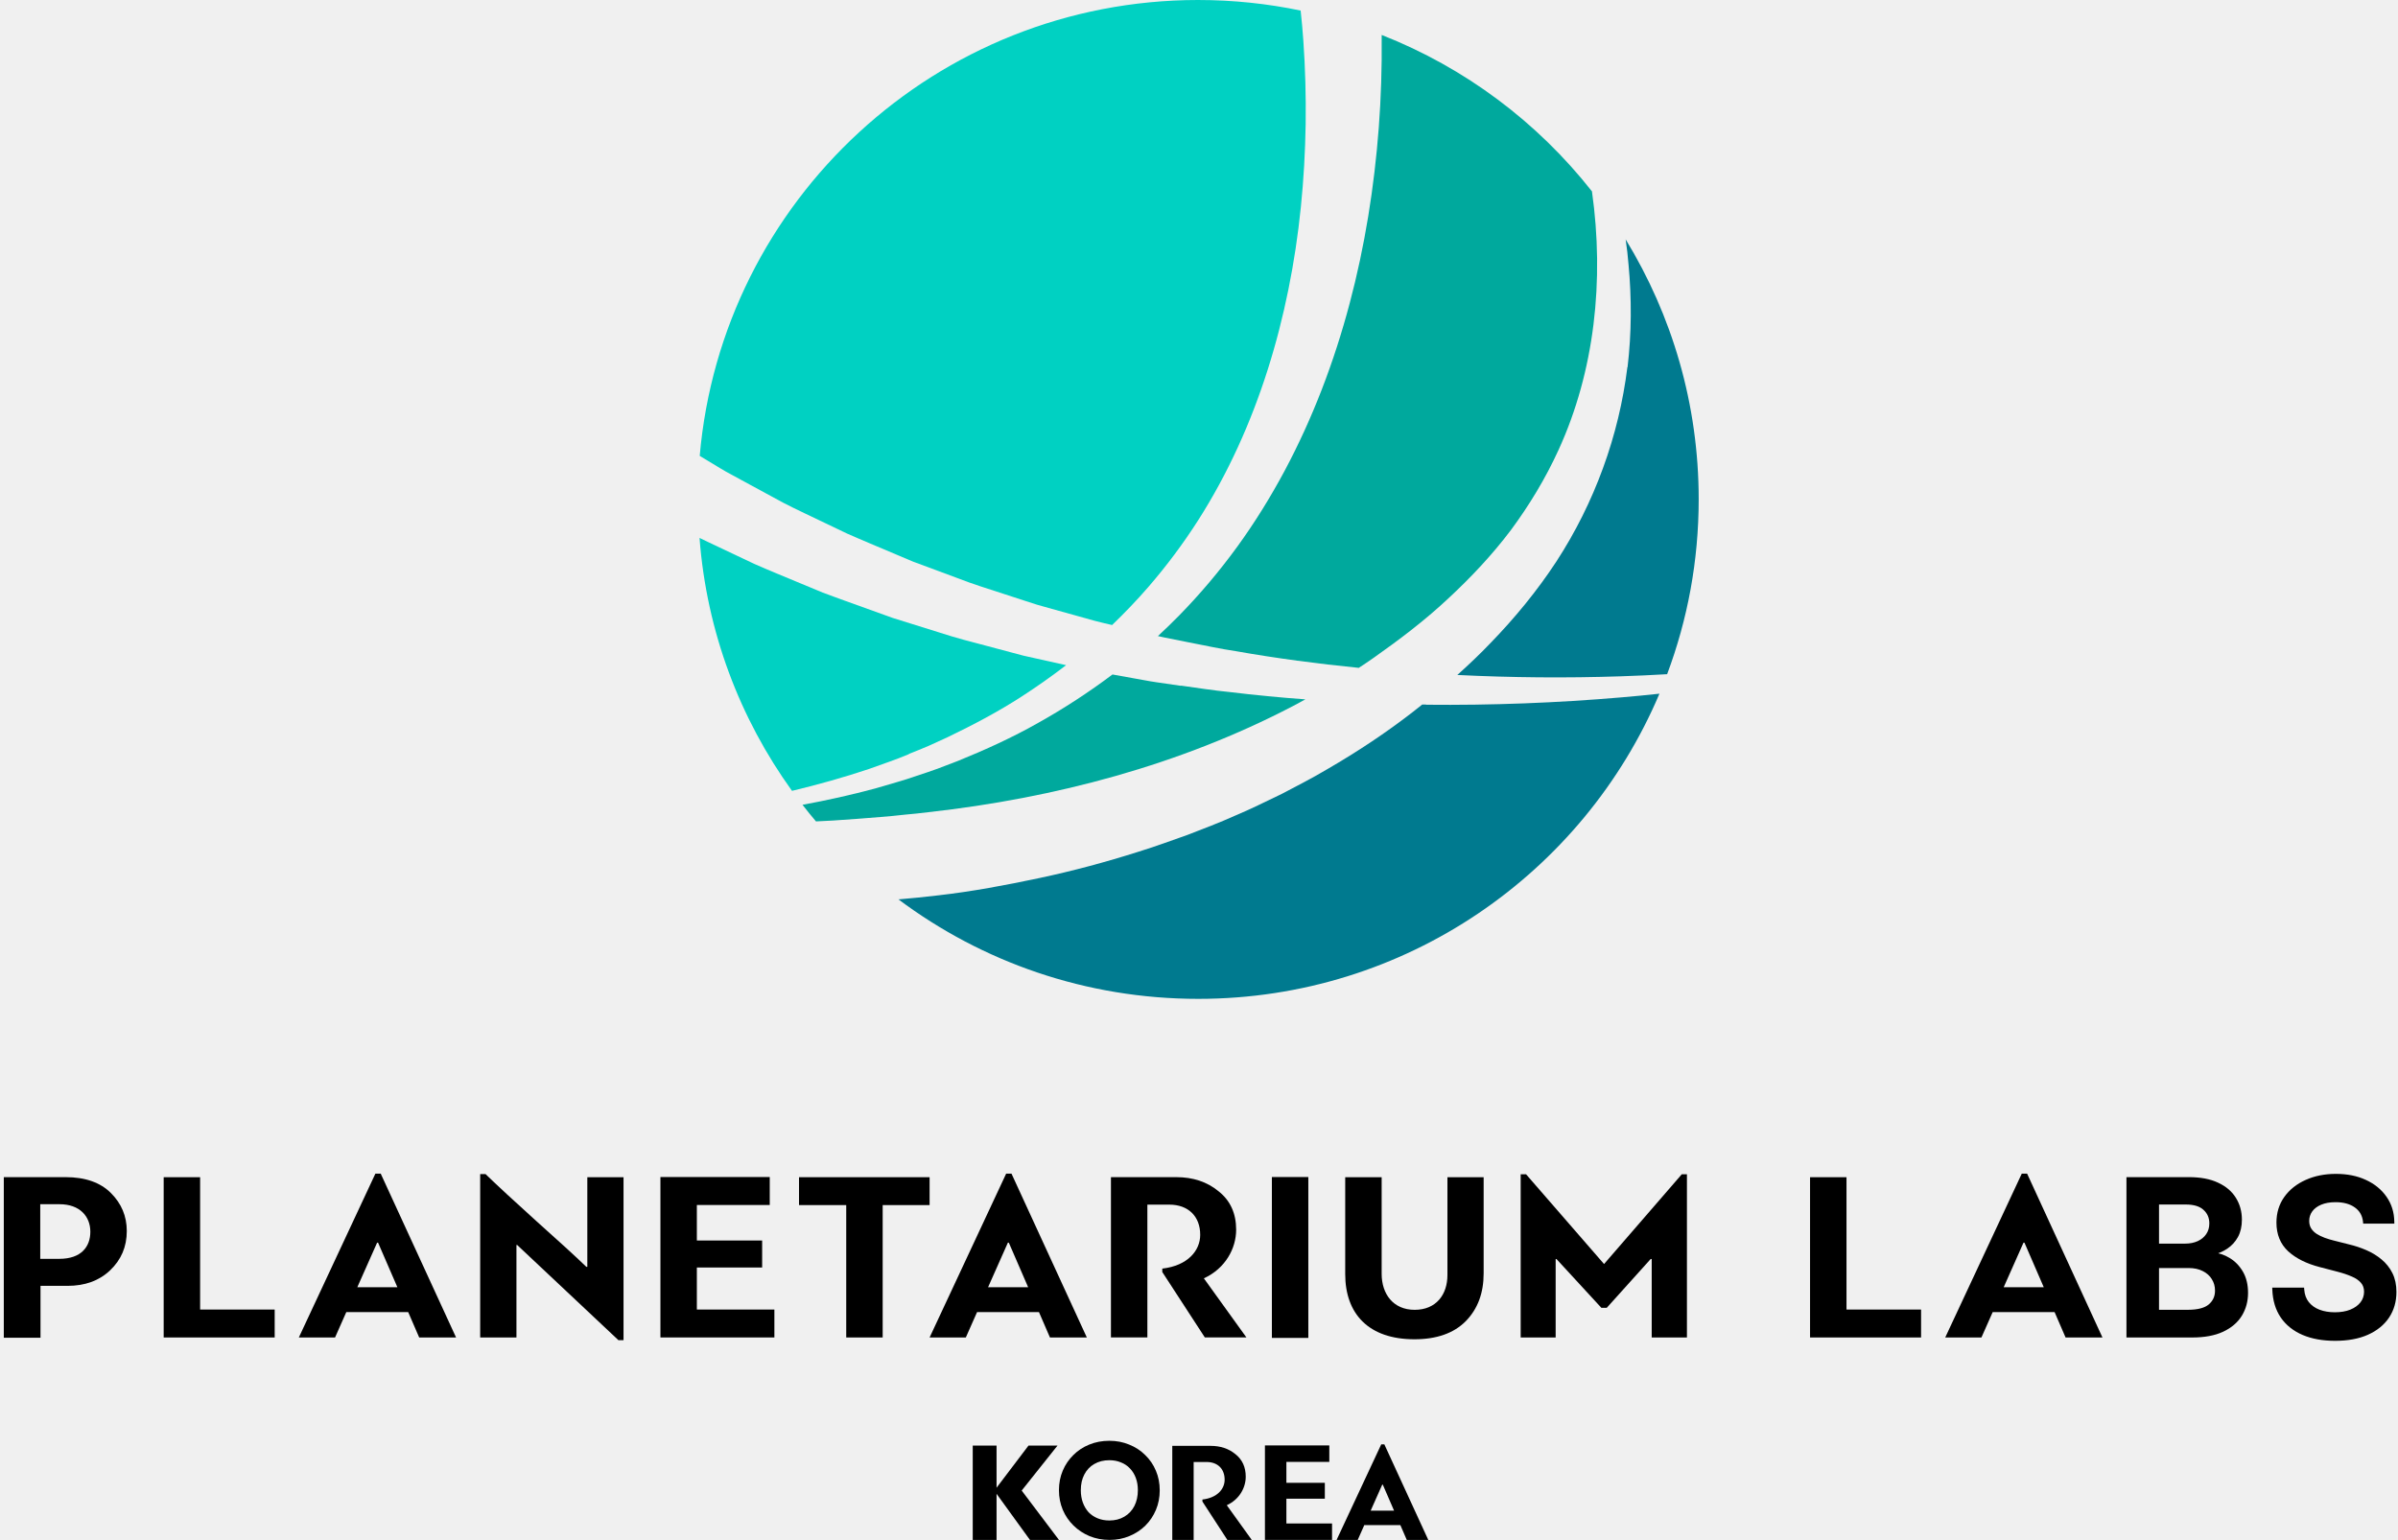
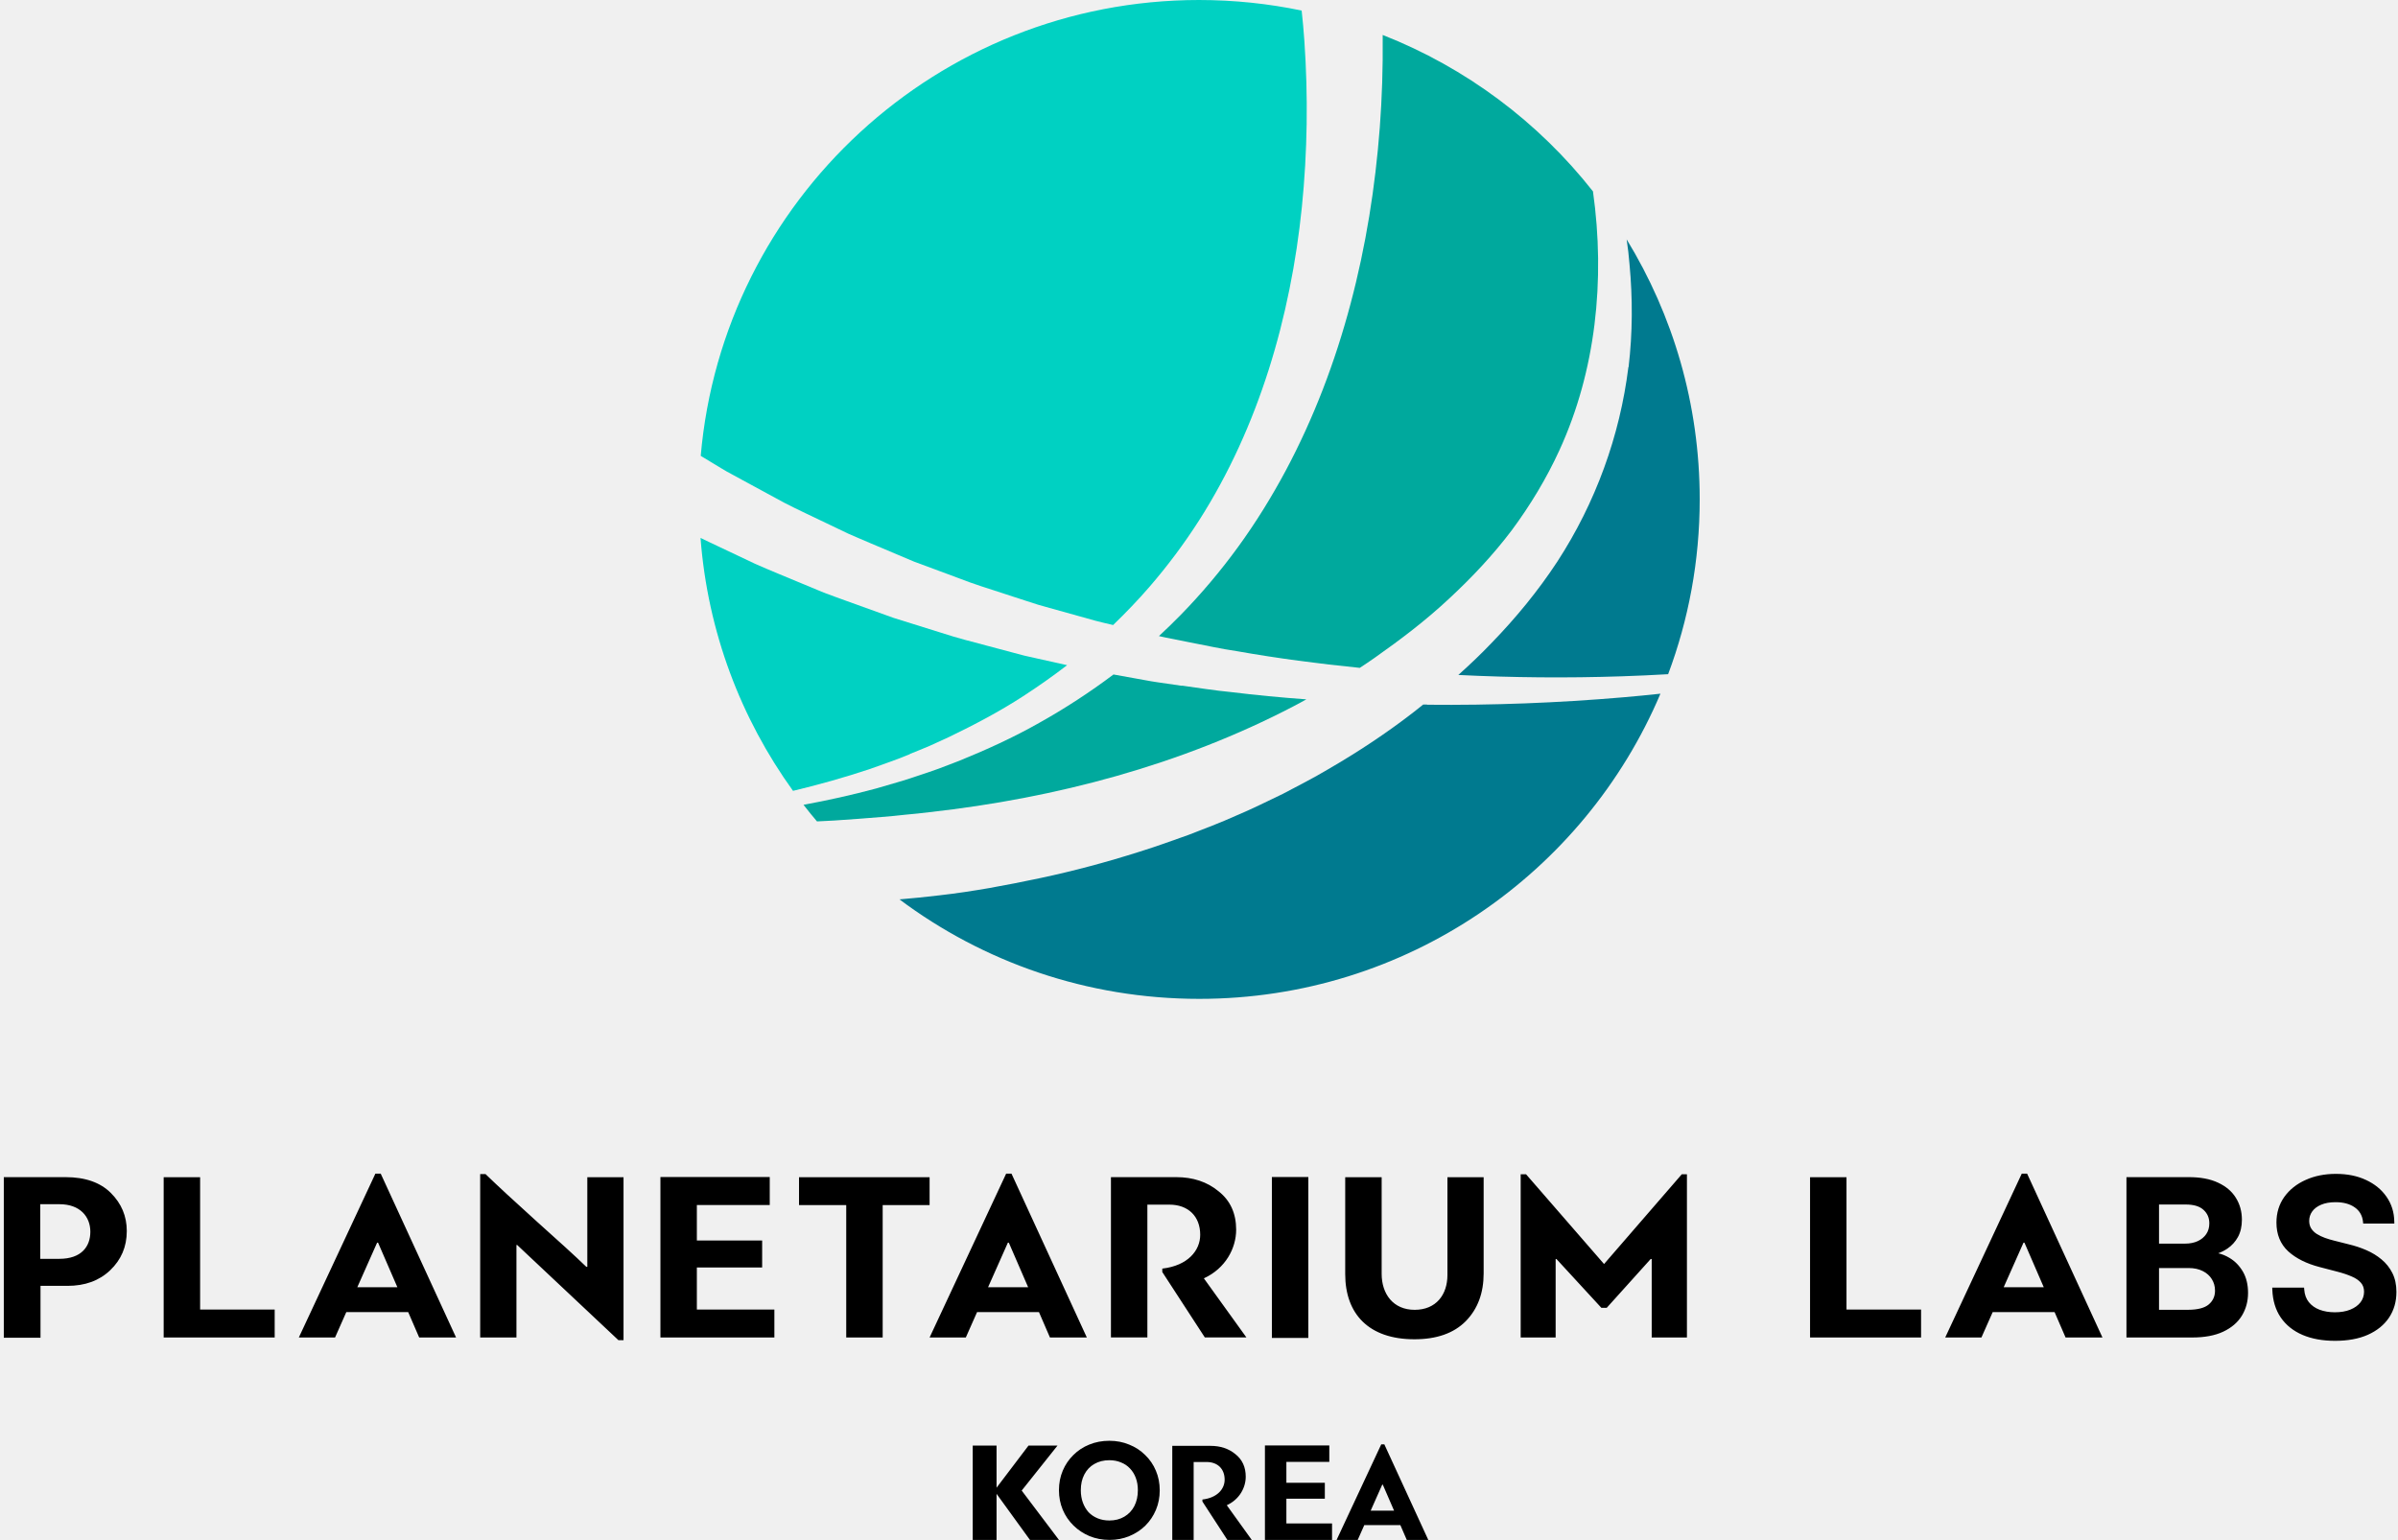
<svg xmlns="http://www.w3.org/2000/svg" width="288" height="185" viewBox="0 0 288 185" fill="none">
-   <g clip-path="url(#clip0_1754_4158)">
-     <path d="M165.593 15.309C165.05 22.45 163.929 29.556 162.08 36.501C160.242 43.434 157.676 50.206 154.289 56.551C152.59 59.723 150.694 62.792 148.579 65.699C146.464 68.606 144.141 71.363 141.633 73.924C140.8 74.778 139.934 75.609 139.067 76.416C139.344 76.485 139.621 76.543 139.91 76.601L142.742 77.166C144.626 77.524 146.51 77.95 148.417 78.227C153.307 79.093 158.231 79.739 163.189 80.235C163.79 79.842 164.391 79.439 164.981 79.023C168.078 76.843 171.107 74.547 173.869 71.963C176.632 69.402 179.198 66.68 181.452 63.692C183.671 60.692 185.613 57.485 187.173 54.07C191.519 44.588 192.698 33.674 191.195 22.992C184.653 14.674 175.95 8.133 165.94 4.199C165.94 4.326 165.94 4.441 165.94 4.568C165.975 8.168 165.859 11.744 165.593 15.32V15.309Z" fill="#00A99D" />
-     <path d="M109.142 90.582C109.928 90.26 110.725 89.96 111.511 89.614L113.834 88.552C116.897 87.076 119.903 85.495 122.746 83.649C124.561 82.472 126.329 81.227 128.04 79.912L124.364 79.092L122.919 78.769L121.486 78.389L118.62 77.627C116.701 77.12 114.782 76.635 112.898 76.012L107.211 74.236L101.606 72.217C100.669 71.871 99.733 71.548 98.808 71.19L96.058 70.048C94.22 69.275 92.37 68.537 90.556 67.729L85.146 65.168L84.013 64.626C84.869 75.92 88.868 86.337 95.121 95.012C98.242 94.263 101.328 93.397 104.368 92.382C105.975 91.794 107.604 91.263 109.176 90.594L109.142 90.582Z" fill="#00D1C2" />
-     <path d="M86.534 56.274C86.939 56.528 87.355 56.758 87.771 56.977L89.019 57.658L94.035 60.381C95.723 61.257 97.457 62.042 99.167 62.873L101.745 64.107C102.612 64.499 103.502 64.857 104.369 65.237L109.639 67.464L115.014 69.46C116.794 70.163 118.62 70.717 120.447 71.317L123.174 72.205L124.538 72.644L125.925 73.036L131.473 74.582C132.167 74.766 132.872 74.928 133.565 75.089C135.08 73.624 136.548 72.102 137.923 70.51C140.108 67.983 142.107 65.307 143.899 62.503C145.69 59.7 147.274 56.758 148.661 53.736C151.435 47.691 153.423 41.288 154.741 34.759C156.07 28.229 156.705 21.55 156.81 14.882C156.856 11.548 156.763 8.202 156.532 4.891C156.451 3.68 156.336 2.469 156.208 1.269C152.232 0.438 148.106 0 143.876 0C112.483 0.023 86.696 24.088 84.037 54.763C84.061 54.774 84.084 54.786 84.107 54.809L86.546 56.285L86.534 56.274Z" fill="#00D1C2" />
-     <path d="M141.828 82.391L138.893 81.965C137.91 81.826 136.951 81.619 135.98 81.457C135.194 81.307 134.396 81.169 133.61 81.03C130.755 83.176 127.762 85.126 124.664 86.856C121.578 88.61 118.342 90.075 115.082 91.401L112.609 92.347C111.788 92.659 110.944 92.913 110.112 93.201C108.459 93.789 106.748 94.228 105.073 94.735C102.194 95.508 99.293 96.154 96.381 96.685C96.901 97.366 97.444 98.023 97.999 98.681C98.681 98.646 99.363 98.612 100.033 98.577C101.952 98.45 103.859 98.312 105.778 98.15C106.737 98.081 107.685 97.977 108.644 97.873C109.603 97.781 110.551 97.7 111.499 97.573C126.722 95.877 141.759 91.886 155.236 84.849C155.756 84.583 156.265 84.295 156.774 84.018C153.745 83.799 150.717 83.511 147.7 83.141C145.735 82.957 143.793 82.634 141.828 82.368V82.391Z" fill="#00A99D" />
-     <path d="M171.258 84.641C171.107 84.641 170.957 84.641 170.807 84.641C170.449 84.93 170.09 85.218 169.732 85.495C166.449 88.045 162.993 90.329 159.41 92.405C157.63 93.467 155.793 94.401 153.955 95.37C152.094 96.258 150.244 97.193 148.337 97.989C146.453 98.843 144.523 99.558 142.604 100.308C140.662 101 138.721 101.704 136.756 102.315C132.837 103.561 128.85 104.634 124.827 105.487C120.805 106.341 116.76 107.103 112.691 107.564C111.096 107.76 109.501 107.91 107.906 108.049C117.939 115.559 130.399 120 143.91 120C168.819 120 190.179 104.876 199.299 83.338C197.796 83.499 196.293 83.649 194.779 83.776C186.977 84.445 179.129 84.745 171.269 84.665L171.258 84.641Z" fill="#007A8F" />
-     <path d="M195.449 44.114C194.94 48.221 193.958 52.305 192.524 56.228C191.091 60.161 189.207 63.945 186.918 67.464C184.618 70.971 181.937 74.236 179.036 77.224C177.753 78.573 176.4 79.854 175.025 81.088C181.544 81.411 188.097 81.469 194.64 81.25C196.5 81.192 198.361 81.1 200.222 80.996C202.673 74.455 204.013 67.383 204.013 59.988C204.013 48.544 200.8 37.862 195.241 28.76C195.391 29.763 195.506 30.767 195.587 31.782C195.969 35.855 195.957 39.996 195.472 44.103L195.449 44.114Z" fill="#007A8F" />
+   <g clip-path="url(#clip0_1755_5319)">
+     <path d="M165.714 15.309C165.171 22.45 164.05 29.556 162.2 36.501C160.363 43.434 157.797 50.206 154.41 56.551C152.711 59.723 150.815 62.792 148.7 65.699C146.585 68.606 144.262 71.363 141.753 73.924C140.921 74.778 140.054 75.609 139.188 76.416C139.465 76.485 139.742 76.543 140.031 76.601L142.863 77.166C144.747 77.524 146.631 77.95 148.538 78.227C153.428 79.093 158.351 79.739 163.31 80.235C163.911 79.842 164.512 79.439 165.102 79.023C168.199 76.843 171.228 74.547 173.99 71.963C176.753 69.402 179.319 66.68 181.572 63.692C183.792 60.692 185.733 57.485 187.294 54.07C191.64 44.588 192.819 33.674 191.316 22.992C184.774 14.674 176.071 8.133 166.061 4.199C166.061 4.326 166.061 4.441 166.061 4.568C166.096 8.168 165.98 11.744 165.714 15.32V15.309Z" fill="#00A99D" />
+     <path d="M109.263 90.582C110.048 90.26 110.846 89.96 111.632 89.614L113.955 88.552C117.018 87.076 120.023 85.495 122.867 83.649C124.681 82.472 126.45 81.227 128.161 79.912L124.485 79.092L123.04 78.769L121.607 78.389L118.74 77.627C116.822 77.12 114.903 76.635 113.019 76.012L107.332 74.236L101.726 72.217C100.79 71.871 99.854 71.548 98.929 71.19L96.178 70.048C94.341 69.275 92.491 68.537 90.677 67.729L85.267 65.168L84.134 64.626C84.99 75.92 88.989 86.337 95.242 95.012C98.363 94.263 101.449 93.397 104.489 92.382C106.095 91.794 107.725 91.263 109.297 90.594L109.263 90.582Z" fill="#00D1C2" />
+     <path d="M86.655 56.274C87.059 56.528 87.475 56.758 87.892 56.977L89.14 57.658L94.156 60.381C95.844 61.257 97.578 62.042 99.288 62.873L101.866 64.107C102.733 64.499 103.623 64.857 104.49 65.237L109.76 67.464L115.135 69.46C116.915 70.163 118.741 70.717 120.567 71.317L123.295 72.205L124.659 72.644L126.046 73.036L131.594 74.582C132.288 74.766 132.993 74.928 133.686 75.089C135.2 73.624 136.668 72.102 138.044 70.51C140.228 67.983 142.228 65.307 144.02 62.503C145.811 59.7 147.395 56.758 148.782 53.736C151.556 47.691 153.544 41.288 154.861 34.759C156.191 28.229 156.826 21.55 156.93 14.882C156.977 11.548 156.884 8.202 156.653 4.891C156.572 3.68 156.456 2.469 156.329 1.269C152.353 0.438 148.227 0 143.996 0C112.604 0.023 86.817 24.088 84.158 54.763C84.181 54.774 84.204 54.786 84.228 54.809L86.666 56.285L86.655 56.274Z" fill="#00D1C2" />
+     <path d="M141.949 82.391L139.013 81.965C138.031 81.826 137.072 81.619 136.101 81.457C135.315 81.307 134.517 81.169 133.731 81.03C130.876 83.176 127.883 85.126 124.785 86.856C121.699 88.61 118.462 90.075 115.203 91.401L112.729 92.347C111.909 92.659 111.065 92.913 110.233 93.201C108.58 93.789 106.869 94.228 105.193 94.735C102.315 95.508 99.414 96.154 96.501 96.685C97.022 97.366 97.565 98.023 98.12 98.681C98.802 98.646 99.484 98.612 100.154 98.577C102.073 98.45 103.98 98.312 105.898 98.15C106.858 98.081 107.806 97.977 108.765 97.873C109.724 97.781 110.672 97.7 111.62 97.573C126.842 95.877 141.88 91.886 155.357 84.849C155.877 84.583 156.386 84.295 156.894 84.018C153.866 83.799 150.838 83.511 147.821 83.141C145.856 82.957 143.914 82.634 141.949 82.368V82.391Z" fill="#00A99D" />
+     <path d="M171.379 84.641C171.228 84.641 171.078 84.641 170.928 84.641C170.569 84.93 170.211 85.218 169.853 85.495C166.57 88.045 163.114 90.329 159.531 92.405C157.751 93.467 155.913 94.401 154.076 95.37C152.215 96.258 150.365 97.193 148.458 97.989C146.574 98.843 144.644 99.558 142.725 100.308C140.783 101 138.841 101.704 136.877 102.315C132.958 103.561 128.971 104.634 124.948 105.487C120.926 106.341 116.88 107.103 112.812 107.564C111.217 107.76 109.622 107.91 108.027 108.049C118.059 115.559 130.519 120 144.031 120C168.94 120 190.3 104.876 199.419 83.338C197.917 83.499 196.414 83.649 194.9 83.776C187.098 84.445 179.25 84.745 171.39 84.665L171.379 84.641Z" fill="#007A8F" />
+     <path d="M195.569 44.114C195.061 48.221 194.078 52.305 192.645 56.228C191.212 60.161 189.328 63.945 187.039 67.464C184.739 70.971 182.058 74.236 179.156 77.224C177.873 78.573 176.521 79.854 175.146 81.088C181.665 81.411 188.218 81.469 194.76 81.25C196.621 81.192 198.482 81.1 200.343 80.996C202.793 74.455 204.134 67.383 204.134 59.988C204.134 48.544 200.921 37.862 195.361 28.76C195.512 29.763 195.627 30.767 195.708 31.782C196.09 35.855 196.078 39.996 195.593 44.103L195.569 44.114Z" fill="#007A8F" />
  </g>
-   <path d="M19.657 141.426H24.034V157.325H32.99V160.68H19.657V141.426Z" fill="currentColor" />
-   <path d="M50.344 160.681L49.025 157.632H41.591L40.24 160.681H35.89L45.083 141H45.726L54.774 160.681H50.339H50.344ZM45.292 149.289L42.911 154.648H47.727L45.405 149.289H45.287H45.292Z" fill="currentColor" />
-   <path d="M0.457 160.72V141.419H7.885C10.234 141.419 12.057 142.061 13.317 143.323C14.583 144.585 15.227 146.104 15.227 147.89C15.227 149.794 14.551 151.345 13.232 152.607C11.912 153.864 10.207 154.479 8.094 154.479H4.865V160.715H0.462L0.457 160.72ZM4.833 144.671V151.233H7.123C9.794 151.233 10.85 149.74 10.85 147.981C10.85 146.136 9.585 144.671 7.15 144.671H4.828H4.833Z" fill="currentColor" />
-   <path d="M217.388 141.426H221.765V157.325H230.721V160.68H217.388V141.426Z" fill="currentColor" />
-   <path d="M248.075 160.681L246.756 157.632H239.322L237.971 160.681H233.621L242.814 141H243.457L252.505 160.681H248.07H248.075ZM243.023 149.289L240.642 154.648H245.458L243.136 149.289H243.018H243.023Z" fill="currentColor" />
-   <path d="M126.099 160.681L124.78 157.632H117.346L115.995 160.681H111.645L120.838 141H121.481L130.529 160.681H126.093H126.099ZM121.047 149.289L118.666 154.648H123.482L121.159 149.289H121.041H121.047Z" fill="currentColor" />
-   <path d="M62.014 160.681H57.67V141.053H58.314C59.692 142.395 61.719 144.258 64.396 146.681C67.067 149.072 69.094 150.909 70.418 152.193H70.537V141.431H74.886V161H74.269L62.111 149.567H62.025V160.681H62.014Z" fill="currentColor" />
-   <path d="M93.003 157.318V160.678H79.317V141.405H92.446V144.765H83.693V149.031H91.534V152.274H83.693V157.324H93.003V157.318Z" fill="currentColor" />
-   <path d="M111.645 144.776H106.009V160.68H101.632V144.776H95.963V141.425H111.645V144.776Z" fill="currentColor" />
-   <path d="M141.27 141.419C143.265 141.419 144.971 141.974 146.349 143.116C147.759 144.226 148.462 145.773 148.462 147.732C148.462 149.952 147.196 152.38 144.584 153.575L149.696 160.677H144.702L139.591 152.817V152.406C142.648 152.054 144.145 150.245 144.145 148.345C144.145 146.126 142.707 144.722 140.444 144.722H137.8V160.677H133.424V141.419H141.265H141.27Z" fill="currentColor" />
-   <path d="M157.13 160.733H152.753V141.405H157.13V160.733Z" fill="currentColor" />
-   <path d="M173.842 141.428H178.186V152.977C178.186 155.329 177.484 157.241 176.041 158.719C174.604 160.171 172.544 160.897 169.873 160.897C164.381 160.897 161.56 157.85 161.56 153.061V141.428H165.937V153.035C165.937 155.445 167.315 157.358 169.9 157.358C172.485 157.358 173.837 155.53 173.837 153.178V141.428H173.842Z" fill="currentColor" />
-   <path d="M255.508 160.44V160.56H255.629H263.29C264.749 160.56 265.969 160.336 266.945 159.88C267.918 159.425 268.652 158.802 269.141 158.009L269.141 158.008C269.628 157.212 269.87 156.315 269.87 155.323C269.87 154.352 269.67 153.517 269.262 152.822C268.859 152.134 268.336 151.599 267.695 151.221C267.119 150.872 266.518 150.666 265.891 150.603C266.457 150.451 266.974 150.218 267.442 149.902C267.957 149.555 268.368 149.104 268.673 148.549L268.673 148.549C268.98 147.983 269.131 147.308 269.131 146.528C269.131 145.579 268.898 144.725 268.429 143.971C267.965 143.214 267.265 142.622 266.335 142.192C265.409 141.754 264.253 141.538 262.874 141.538H255.629H255.508V141.659V160.44ZM265.747 153.616L265.747 153.617C266.012 154.043 266.145 154.522 266.145 155.057C266.145 155.768 265.882 156.346 265.355 156.799C264.84 157.241 263.979 157.476 262.745 157.476H259.178V152.216H262.837C263.531 152.216 264.121 152.344 264.612 152.597L264.613 152.597C265.106 152.845 265.482 153.184 265.747 153.616ZM265.066 148.331L265.066 148.331C264.809 148.709 264.454 149.004 263.998 149.215C263.541 149.421 263.025 149.525 262.449 149.525H259.178V144.586H262.523C263.517 144.586 264.243 144.818 264.724 145.26L264.724 145.261C265.215 145.708 265.461 146.274 265.461 146.969C265.461 147.498 265.328 147.95 265.066 148.331Z" fill="currentColor" stroke="black" stroke-width="0.242" />
-   <path d="M283.918 146.77L283.929 146.878H284.038H287.314H287.437L287.435 146.755C287.416 145.662 287.113 144.691 286.523 143.846C285.935 142.997 285.125 142.337 284.098 141.864C283.076 141.385 281.89 141.147 280.543 141.147C279.213 141.147 278.018 141.385 276.961 141.863C275.903 142.336 275.063 143.002 274.444 143.863L274.444 143.864C273.828 144.728 273.522 145.734 273.522 146.878C273.522 148.27 273.98 149.397 274.901 150.246L274.901 150.247C275.819 151.081 277.061 151.698 278.622 152.104L280.76 152.662L280.76 152.662C281.428 152.834 282.009 153.03 282.503 153.25L282.504 153.25C283 153.462 283.377 153.725 283.644 154.035L283.644 154.036C283.904 154.333 284.04 154.712 284.046 155.183C284.04 155.702 283.886 156.152 283.585 156.539C283.282 156.922 282.861 157.226 282.314 157.449C281.774 157.665 281.142 157.774 280.414 157.774C279.717 157.774 279.089 157.668 278.53 157.457C277.98 157.247 277.536 156.931 277.196 156.51C276.859 156.092 276.664 155.566 276.617 154.923L276.609 154.811H276.496H273.147H273.022L273.027 154.937C273.076 156.218 273.406 157.313 274.02 158.214L274.02 158.215C274.64 159.115 275.497 159.797 276.586 160.264L276.587 160.264C277.681 160.73 278.967 160.961 280.442 160.961C281.958 160.961 283.258 160.724 284.335 160.244L284.335 160.244C285.417 159.76 286.25 159.086 286.827 158.223L286.827 158.222C287.404 157.352 287.691 156.347 287.691 155.211C287.691 154.372 287.536 153.635 287.22 153.002C286.907 152.374 286.48 151.837 285.941 151.393C285.412 150.951 284.812 150.586 284.141 150.297C283.48 150.01 282.792 149.781 282.076 149.613L280.315 149.167L280.315 149.167L280.314 149.167C279.933 149.075 279.555 148.962 279.18 148.827C278.808 148.693 278.471 148.53 278.167 148.337C277.869 148.142 277.635 147.907 277.462 147.632C277.298 147.363 277.214 147.043 277.214 146.665C277.22 146.213 277.35 145.813 277.603 145.463C277.857 145.112 278.227 144.831 278.718 144.621C279.207 144.412 279.799 144.305 280.497 144.305C281.488 144.305 282.281 144.527 282.885 144.961L282.886 144.961C283.492 145.392 283.836 145.992 283.918 146.77Z" fill="currentColor" stroke="black" stroke-width="0.242" />
-   <path d="M192.974 157.118H192.325L186.919 151.243C186.892 151.269 186.86 151.269 186.834 151.269V160.678H182.634V141.071H183.278L192.647 151.856L201.984 141.071H202.601V160.683H198.37V151.275C198.343 151.248 198.311 151.248 198.252 151.248L192.964 157.124L192.974 157.118Z" fill="currentColor" />
-   <path d="M123.697 185L119.415 179.088L123.521 173.671H127.005L122.323 179.551L122.307 178.544L127.18 185H123.697ZM116.826 185V173.671H119.686V185H116.826Z" fill="currentColor" />
-   <path d="M168.953 185L168.184 183.223H163.85L163.062 185H160.526L165.886 173.524H166.261L171.537 185H168.95H168.953ZM166.008 178.358L164.619 181.483H167.427L166.073 178.358H166.004H166.008Z" fill="currentColor" />
-   <path d="M159.979 183.021V185H151.918V173.649H159.65V175.628H154.496V178.141H159.113V180.05H154.496V183.025H159.979V183.021Z" fill="currentColor" />
-   <path d="M145.394 173.702C146.564 173.702 147.564 174.028 148.373 174.698C149.201 175.349 149.613 176.257 149.613 177.406C149.613 178.708 148.87 180.132 147.338 180.833L150.336 185H147.407L144.409 180.389V180.148C146.202 179.941 147.08 178.88 147.08 177.766C147.08 176.463 146.237 175.64 144.909 175.64H143.358V185H140.791V173.702H145.39H145.394Z" fill="currentColor" />
-   <path d="M133.265 185C132.395 185 131.59 184.848 130.85 184.543C130.122 184.239 129.48 183.815 128.926 183.271C128.371 182.727 127.941 182.097 127.637 181.379C127.332 180.65 127.18 179.867 127.18 179.03C127.18 178.181 127.332 177.398 127.637 176.681C127.941 175.963 128.365 175.338 128.909 174.805C129.453 174.261 130.089 173.842 130.818 173.549C131.557 173.244 132.362 173.092 133.232 173.092C134.091 173.092 134.885 173.244 135.614 173.549C136.353 173.842 136.995 174.261 137.539 174.805C138.093 175.338 138.523 175.968 138.827 176.697C139.132 177.415 139.284 178.198 139.284 179.046C139.284 179.883 139.132 180.666 138.827 181.395C138.523 182.113 138.099 182.744 137.555 183.287C137.011 183.82 136.37 184.239 135.63 184.543C134.901 184.848 134.113 185 133.265 185ZM133.232 182.667C133.917 182.667 134.515 182.515 135.027 182.211C135.549 181.906 135.951 181.482 136.234 180.938C136.516 180.384 136.658 179.747 136.658 179.03C136.658 178.486 136.576 177.997 136.413 177.562C136.25 177.116 136.016 176.735 135.712 176.42C135.407 176.093 135.043 175.849 134.619 175.686C134.205 175.512 133.743 175.425 133.232 175.425C132.547 175.425 131.943 175.577 131.421 175.881C130.91 176.175 130.513 176.594 130.231 177.137C129.948 177.67 129.806 178.301 129.806 179.03C129.806 179.573 129.888 180.068 130.051 180.514C130.214 180.96 130.443 181.346 130.736 181.672C131.041 181.988 131.405 182.232 131.829 182.406C132.253 182.58 132.721 182.667 133.232 182.667Z" fill="currentColor" />
+   <path fill-rule="evenodd" clip-rule="evenodd" d="M49.025 157.632L50.344 160.681H54.774L45.726 141H45.083L35.89 160.681H40.24L41.591 157.632H49.025ZM42.911 154.648L45.292 149.289H45.405L47.727 154.648H42.911ZM24.034 141.426H19.657V160.681H32.99V157.325H24.034V141.426ZM0.457 160.72V141.419H7.885C10.234 141.419 12.057 142.061 13.317 143.323C14.583 144.585 15.227 146.104 15.227 147.89C15.227 149.794 14.551 151.345 13.232 152.607C11.912 153.864 10.207 154.479 8.094 154.479H4.865V160.714H0.462L0.457 160.72ZM4.833 144.67V151.232H7.123C9.794 151.232 10.85 149.74 10.85 147.981C10.85 146.136 9.585 144.67 7.15 144.67H4.833ZM221.765 141.426H217.388V160.681H230.721V157.325H221.765V141.426ZM248.075 160.681L246.756 157.632H239.322L237.971 160.681H233.621L242.814 141H243.457L252.505 160.681H248.075ZM243.023 149.289L240.642 154.648H245.458L243.136 149.289H243.023ZM124.78 157.632L126.099 160.681H130.529L121.481 141H120.838L111.645 160.681H115.995L117.346 157.632H124.78ZM118.666 154.648L121.047 149.289H121.159L123.482 154.648H118.666ZM62.014 160.681H57.67V141.053H58.314C59.692 142.395 61.719 144.258 64.396 146.681C67.067 149.072 69.094 150.909 70.418 152.193H70.536V141.431H74.886V161H74.269L62.111 149.567H62.025V160.681H62.014ZM93.003 160.678V157.324H83.693V152.274H91.534V149.031H83.693V144.765H92.446V141.405H79.317V160.678H93.003ZM111.645 144.776H106.009V160.68H101.632V144.776H95.963V141.425H111.645V144.776ZM146.349 143.116C144.971 141.974 143.265 141.419 141.27 141.419H141.265H133.424V160.677H137.8V144.722H140.444C142.707 144.722 144.145 146.125 144.145 148.345C144.145 150.245 142.648 152.054 139.591 152.406V152.817L144.702 160.677H149.696L144.584 153.575C147.196 152.38 148.462 149.952 148.462 147.732C148.462 145.773 147.759 144.226 146.349 143.116ZM157.13 160.733H152.753V141.405H157.13V160.733ZM178.186 141.428H173.842H173.837V153.178C173.837 155.53 172.485 157.358 169.9 157.358C167.315 157.358 165.937 155.445 165.937 153.035V141.428H161.56V153.061C161.56 157.85 164.381 160.896 169.873 160.896C172.544 160.896 174.604 160.171 176.041 158.719C177.484 157.241 178.186 155.329 178.186 152.976V141.428ZM255.387 160.681V141.418H262.874C264.265 141.418 265.439 141.635 266.387 142.082C267.334 142.521 268.054 143.127 268.532 143.908C269.013 144.682 269.252 145.558 269.252 146.529C269.252 147.324 269.098 148.02 268.779 148.606L268.779 148.607C268.465 149.178 268.041 149.645 267.51 150.003C267.168 150.233 266.801 150.42 266.409 150.565C266.874 150.67 267.323 150.855 267.757 151.117C268.417 151.506 268.954 152.057 269.367 152.761C269.787 153.478 269.991 154.336 269.991 155.323C269.991 156.336 269.743 157.254 269.244 158.071C268.741 158.888 267.987 159.526 266.996 159.989C266 160.455 264.761 160.681 263.29 160.681H255.387ZM265.645 153.681L265.644 153.679C265.392 153.268 265.033 152.943 264.559 152.705L264.556 152.704C264.086 152.462 263.516 152.337 262.837 152.337H259.299V157.355H262.745C263.97 157.355 264.794 157.122 265.277 156.708C265.776 156.278 266.024 155.734 266.024 155.057C266.024 154.543 265.897 154.086 265.645 153.681ZM264.967 148.263C265.213 147.904 265.34 147.476 265.34 146.969C265.34 146.306 265.108 145.773 264.643 145.35L264.642 145.349C264.192 144.935 263.5 144.707 262.523 144.707H259.299V149.405H262.449C263.01 149.405 263.508 149.304 263.947 149.106C264.385 148.902 264.723 148.62 264.967 148.263ZM283.798 146.783L283.821 146.999H287.56L287.555 146.753C287.536 145.637 287.226 144.643 286.622 143.777C286.02 142.908 285.193 142.235 284.149 141.754C283.108 141.266 281.904 141.026 280.543 141.026C279.198 141.026 277.986 141.266 276.911 141.753C275.836 142.233 274.979 142.912 274.346 143.792L274.345 143.793C273.714 144.68 273.401 145.712 273.401 146.878C273.401 148.299 273.87 149.46 274.819 150.335L274.82 150.336C275.756 151.187 277.018 151.812 278.592 152.221L280.73 152.779C281.393 152.95 281.967 153.144 282.454 153.36L282.457 153.361C282.94 153.568 283.3 153.821 283.552 154.114L283.553 154.116C283.791 154.387 283.919 154.737 283.925 155.183C283.919 155.676 283.773 156.1 283.49 156.464C283.203 156.828 282.799 157.121 282.269 157.337C281.747 157.546 281.13 157.654 280.414 157.654C279.729 157.654 279.117 157.549 278.573 157.344C278.041 157.141 277.616 156.837 277.29 156.434C276.971 156.039 276.783 155.537 276.737 154.914L276.721 154.69H272.896L272.906 154.941C272.956 156.241 273.291 157.359 273.92 158.282L273.921 158.283C274.555 159.204 275.431 159.9 276.539 160.375C277.652 160.849 278.955 161.082 280.442 161.082C281.97 161.082 283.288 160.842 284.385 160.355C285.484 159.862 286.336 159.174 286.928 158.289C287.519 157.397 287.812 156.368 287.812 155.211C287.812 154.357 287.654 153.6 287.328 152.948C287.007 152.305 286.57 151.755 286.018 151.3C285.48 150.851 284.87 150.48 284.189 150.186C283.522 149.896 282.827 149.666 282.105 149.495L280.345 149.05L280.342 149.049C279.966 148.958 279.592 148.846 279.22 148.713C278.857 148.582 278.528 148.423 278.233 148.236C277.949 148.049 277.727 147.827 277.564 147.568C277.414 147.322 277.335 147.024 277.334 146.666C277.34 146.238 277.463 145.863 277.701 145.534C277.94 145.204 278.29 144.935 278.766 144.732C279.236 144.531 279.811 144.426 280.497 144.426C281.471 144.426 282.237 144.644 282.815 145.059L282.816 145.059C283.392 145.469 283.719 146.037 283.798 146.783ZM192.974 157.118H192.968L198.252 151.248C198.311 151.248 198.343 151.248 198.37 151.275V160.683H202.601V141.071H201.984L192.647 151.856L183.278 141.071H182.634V160.678H186.833V151.269C186.86 151.269 186.892 151.269 186.919 151.243L192.325 157.118H192.968L192.964 157.124L192.974 157.118ZM119.686 179.463L123.697 185H127.18L122.705 179.072L127.005 173.671H123.521L119.686 178.73V173.671H116.826V185H119.686V179.463ZM168.953 185L168.184 183.223H163.85L163.062 185H160.526L165.886 173.524H166.261L171.537 185H168.953ZM166.008 178.358L164.619 181.483H167.427L166.073 178.358H166.008ZM159.979 185V183.025H154.495V180.05H159.113V178.141H154.495V175.628H159.65V173.65H151.918V185H159.979ZM145.393 173.702C146.564 173.702 147.564 174.028 148.373 174.698C149.2 175.349 149.613 176.257 149.613 177.406C149.613 178.708 148.87 180.132 147.338 180.834L150.336 185H147.407L144.409 180.389V180.148C146.202 179.941 147.08 178.88 147.08 177.766C147.08 176.463 146.237 175.64 144.909 175.64H143.358V185H140.79V173.702H145.39H145.393ZM130.85 184.544C131.59 184.848 132.395 185 133.265 185C134.113 185 134.901 184.848 135.63 184.544C136.37 184.239 137.011 183.82 137.555 183.287C138.099 182.744 138.523 182.113 138.827 181.395C139.132 180.666 139.284 179.883 139.284 179.046C139.284 178.198 139.132 177.415 138.827 176.697C138.523 175.968 138.093 175.338 137.539 174.805C136.995 174.261 136.353 173.842 135.614 173.549C134.885 173.244 134.091 173.092 133.232 173.092C132.362 173.092 131.557 173.244 130.818 173.549C130.089 173.842 129.453 174.261 128.909 174.805C128.365 175.338 127.941 175.963 127.637 176.681C127.332 177.398 127.18 178.181 127.18 179.03C127.18 179.867 127.332 180.65 127.637 181.379C127.941 182.097 128.371 182.727 128.926 183.271C129.48 183.815 130.122 184.239 130.85 184.544ZM135.027 182.211C134.515 182.515 133.917 182.668 133.232 182.668C132.721 182.668 132.253 182.581 131.829 182.407C131.405 182.233 131.041 181.988 130.736 181.672C130.443 181.346 130.214 180.96 130.051 180.514C129.888 180.068 129.806 179.574 129.806 179.03C129.806 178.301 129.948 177.67 130.231 177.137C130.513 176.594 130.91 176.175 131.421 175.881C131.943 175.577 132.547 175.425 133.232 175.425C133.743 175.425 134.205 175.512 134.619 175.686C135.043 175.849 135.407 176.093 135.712 176.42C136.016 176.735 136.25 177.116 136.413 177.562C136.576 177.997 136.658 178.486 136.658 179.03C136.658 179.748 136.516 180.384 136.234 180.938C135.951 181.482 135.549 181.906 135.027 182.211Z" fill="black" />
  <defs>
-     <clipPath id="clip0_1754_4158">
-       <rect width="120" height="120" fill="white" transform="translate(84.0135)" />
+     <clipPath id="clip0_1755_5319">
+       <rect width="120" height="120" fill="white" transform="translate(84.1344)" />
    </clipPath>
  </defs>
</svg>
